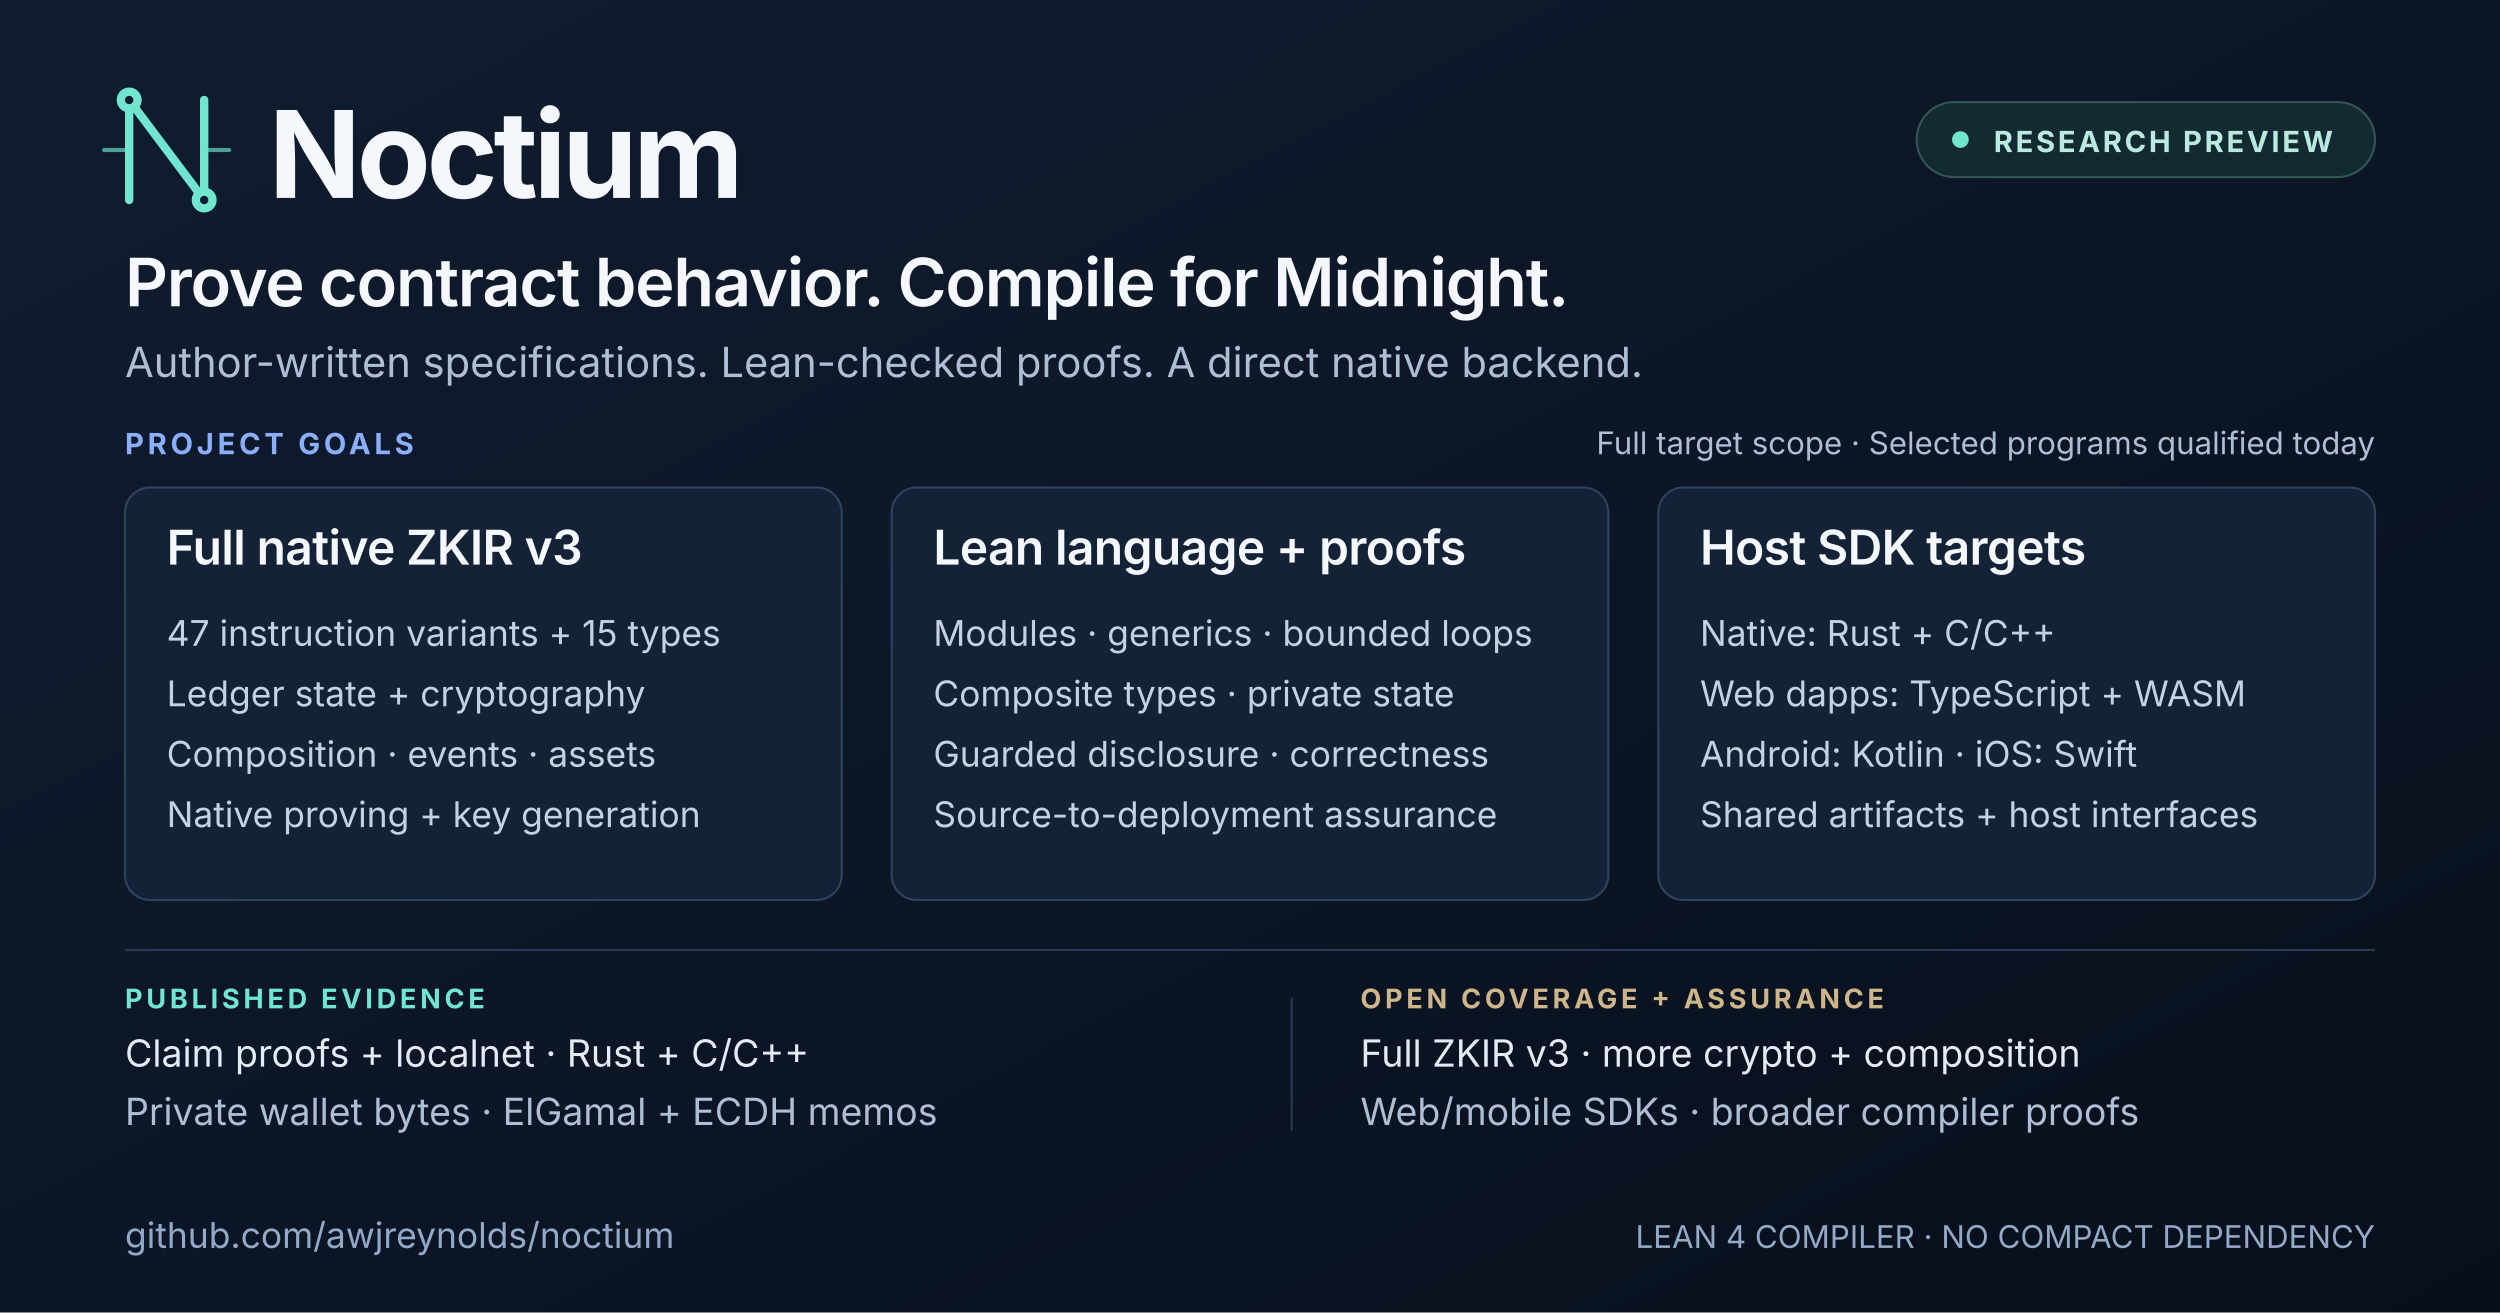
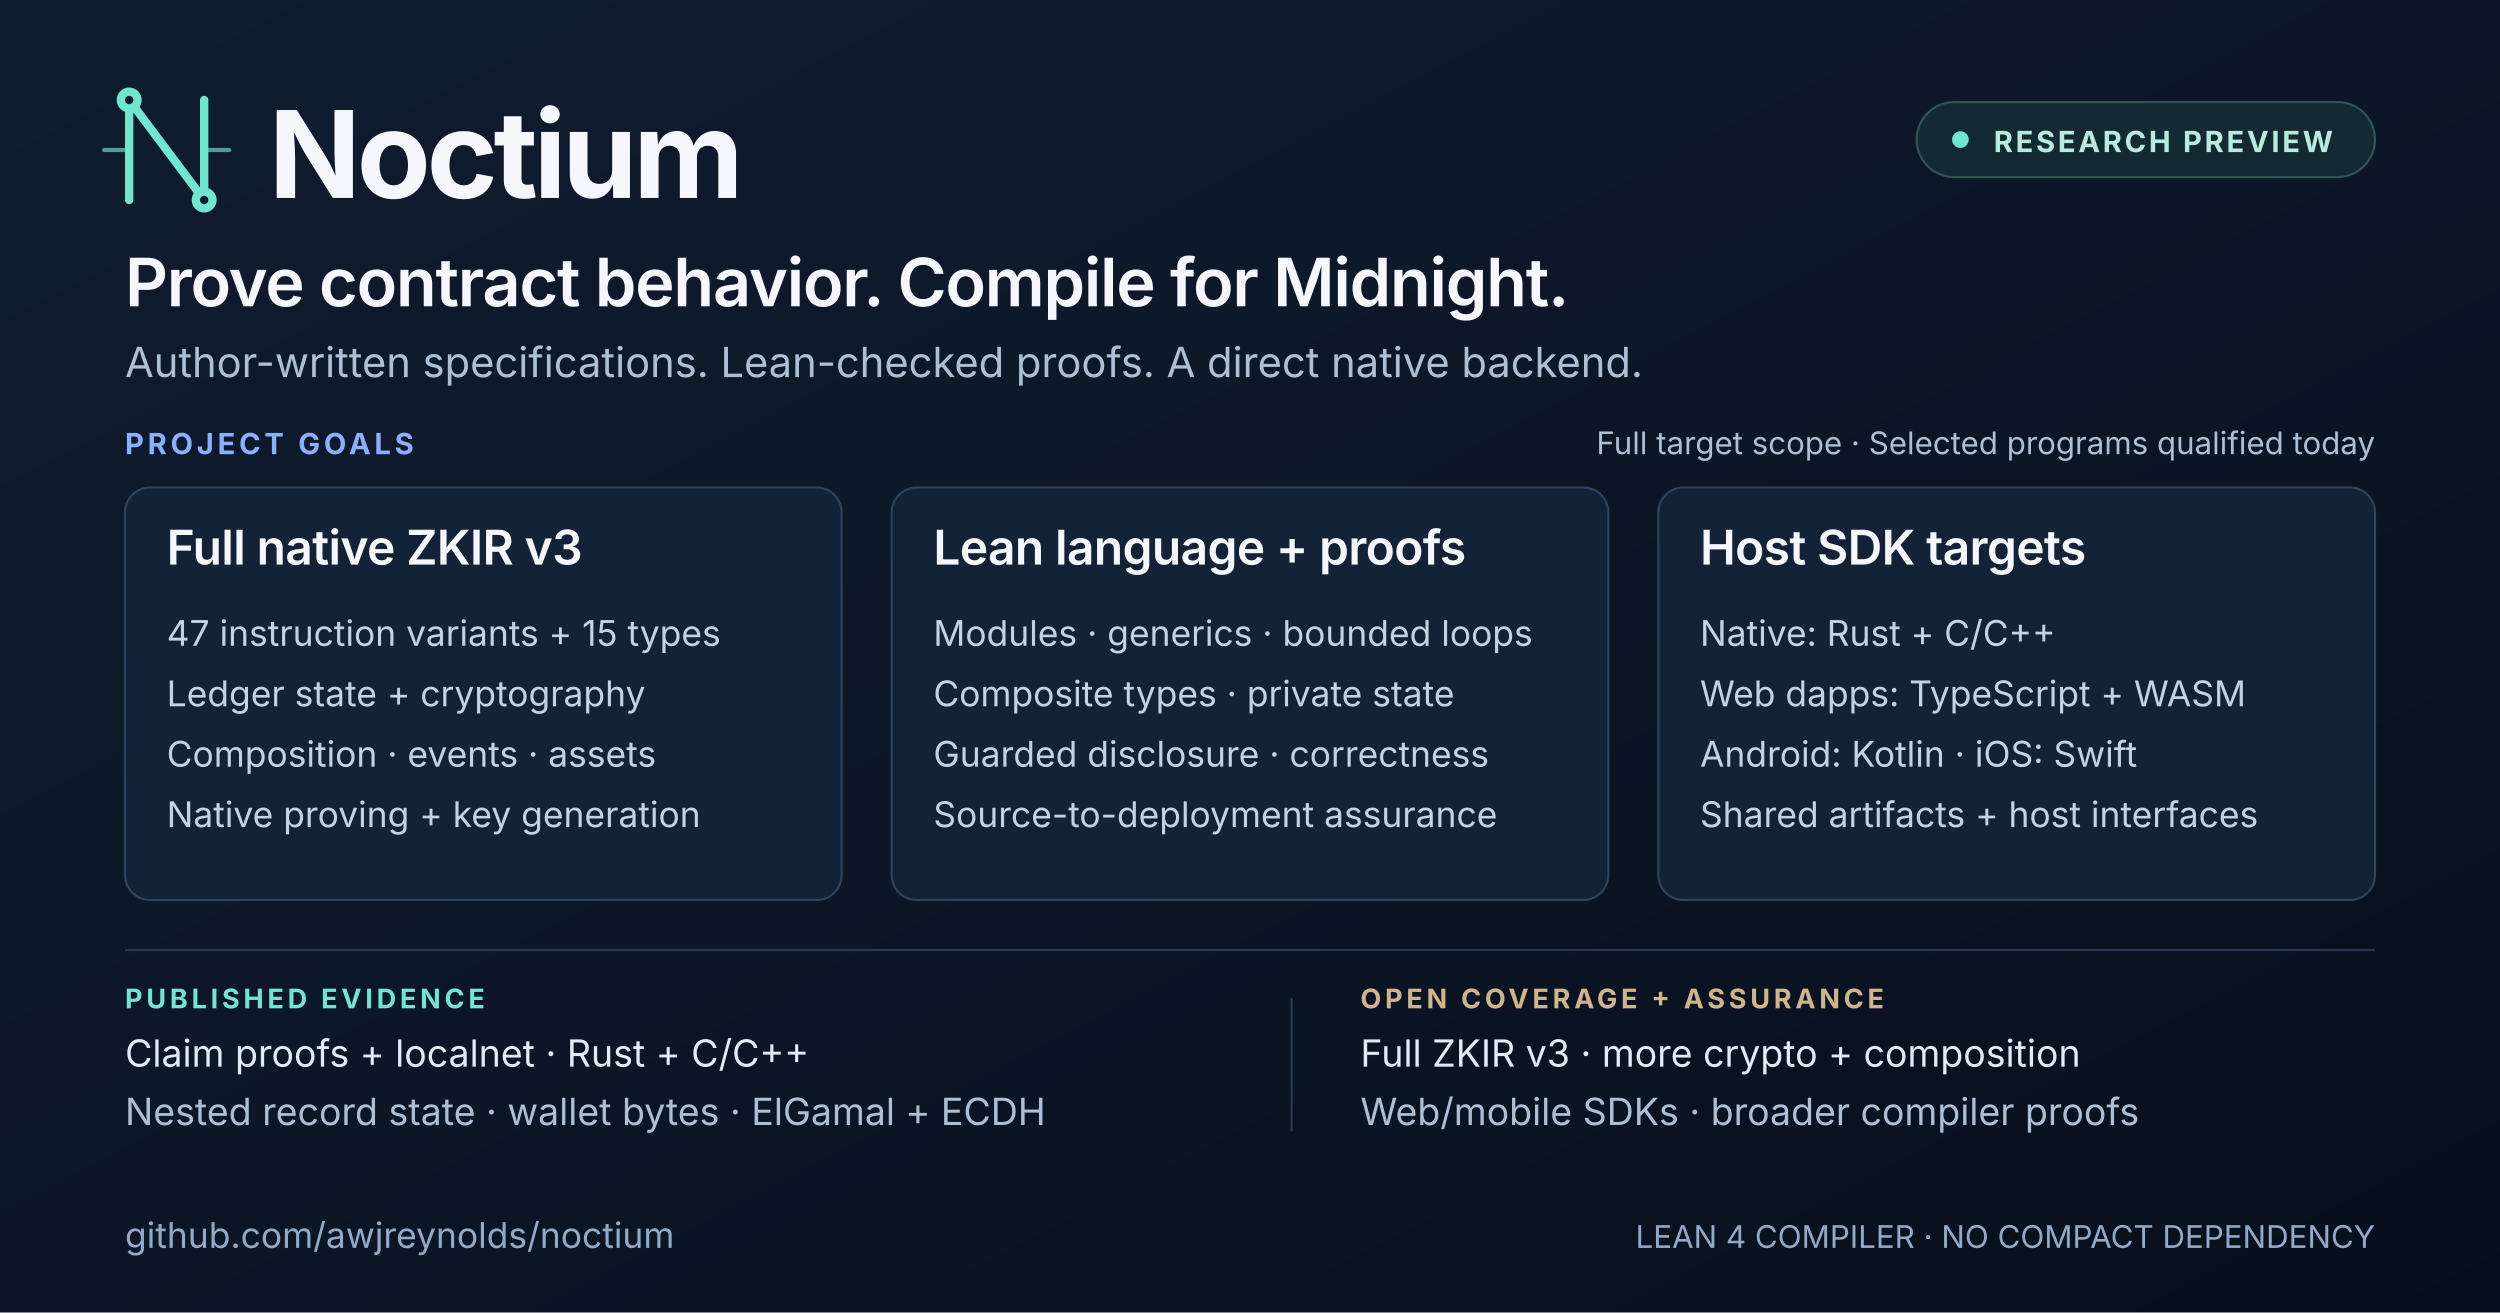
<svg xmlns="http://www.w3.org/2000/svg" width="1200" height="630" viewBox="0 0 1200 630" role="img" aria-labelledby="title description">
  <defs>
    <linearGradient id="background" x1="0" y1="0" x2="1" y2="1">
      <stop offset="0" stop-color="#101D30" />
      <stop offset="1" stop-color="#080F1C" />
    </linearGradient>
    <linearGradient id="accent" x1="0" y1="0" x2="1" y2="0">
      <stop offset="0" stop-color="#70E6CF" />
      <stop offset="1" stop-color="#8BAFFF" />
    </linearGradient>
  </defs>
  <rect width="1200" height="630" fill="url(#background)" />
  <path d="M0 2H1200" stroke="url(#accent)" stroke-width="4" />
  <g stroke="#70E6CF" stroke-width="4" fill="none" stroke-linecap="round" stroke-linejoin="round">
    <path d="M62 96V48L98 96V48" />
    <path d="M50 72H62M98 72H110" stroke-width="2" opacity="0.65" />
    <circle cx="62" cy="48" r="4" fill="#101D30" />
    <circle cx="98" cy="96" r="4" fill="#101D30" />
  </g>
  <g font-family="Inter, Arial, Helvetica, sans-serif">
    <text x="129" y="95" fill="#F4F7FC" font-size="58" font-weight="700" letter-spacing="-2">Noctium</text>
    <rect x="920" y="49" width="220" height="36" rx="18" fill="#142A32" stroke="#315654" />
    <circle cx="941" cy="67" r="4" fill="#70E6CF" />
    <text x="957" y="73" fill="#B9E9DF" font-size="14" font-weight="700" letter-spacing="1.3">RESEARCH PREVIEW</text>
    <text x="60" y="147" fill="#F4F7FC" font-size="32" font-weight="600" letter-spacing="-0.6">Prove contract behavior. Compile for Midnight.</text>
    <text x="60" y="181" fill="#AEBFD5" font-size="20">Author-written specifications. Lean-checked proofs. A direct native backend.</text>
    <text x="60" y="218" fill="#8BAFFF" font-size="14" font-weight="700" letter-spacing="1.8">PROJECT GOALS</text>
    <text x="1140" y="218" fill="#AEBFD5" font-size="15" text-anchor="end">Full target scope · Selected programs qualified today</text>
    <g fill="#132236" stroke="#30435E">
      <rect x="60" y="234" width="344" height="198" rx="12" />
      <rect x="428" y="234" width="344" height="198" rx="12" />
      <rect x="796" y="234" width="344" height="198" rx="12" />
    </g>
    <g fill="#F4F7FC" font-size="23" font-weight="600" letter-spacing="-0.3">
      <text x="80" y="271">Full native ZKIR v3</text>
      <text x="448" y="271">Lean language + proofs</text>
      <text x="816" y="271">Host SDK targets</text>
    </g>
    <g fill="#C5D2E4" font-size="17">
      <text x="80" y="310">47 instruction variants + 15 types</text>
      <text x="80" y="339">Ledger state + cryptography</text>
      <text x="80" y="368">Composition · events · assets</text>
      <text x="80" y="397">Native proving + key generation</text>
      <text x="448" y="310">Modules · generics · bounded loops</text>
      <text x="448" y="339">Composite types · private state</text>
      <text x="448" y="368">Guarded disclosure · correctness</text>
      <text x="448" y="397">Source-to-deployment assurance</text>
      <text x="816" y="310">Native: Rust + C/C++</text>
      <text x="816" y="339">Web dapps: TypeScript + WASM</text>
      <text x="816" y="368">Android: Kotlin · iOS: Swift</text>
      <text x="816" y="397">Shared artifacts + host interfaces</text>
    </g>
    <path d="M60 456H1140" stroke="#293A52" />
    <text x="60" y="484" fill="#70E6CF" font-size="13" font-weight="700" letter-spacing="1.8">PUBLISHED EVIDENCE</text>
    <text x="60" y="512" fill="#E3EBF5" font-size="18">Claim proofs + localnet · Rust + C/C++</text>
-     <text x="60" y="540" fill="#AEBFD5" font-size="18">Private wallet bytes · ElGamal + ECDH memos</text>
+     <text x="60" y="540" fill="#AEBFD5" font-size="18">Nested record state · wallet bytes · ElGamal + ECDH</text>
    <path d="M620 479V543" stroke="#293A52" />
    <text x="653" y="484" fill="#CFB58A" font-size="13" font-weight="700" letter-spacing="1.8">OPEN COVERAGE + ASSURANCE</text>
    <text x="653" y="512" fill="#E3EBF5" font-size="18">Full ZKIR v3 · more crypto + composition</text>
    <text x="653" y="540" fill="#AEBFD5" font-size="18">Web/mobile SDKs · broader compiler proofs</text>
    <text x="60" y="599" fill="#92A9C7" font-size="17">github.com/awjreynolds/noctium</text>
    <text x="1140" y="599" fill="#92A9C7" font-size="15" text-anchor="end">LEAN 4 COMPILER · NO COMPACT DEPENDENCY</text>
  </g>
</svg>
